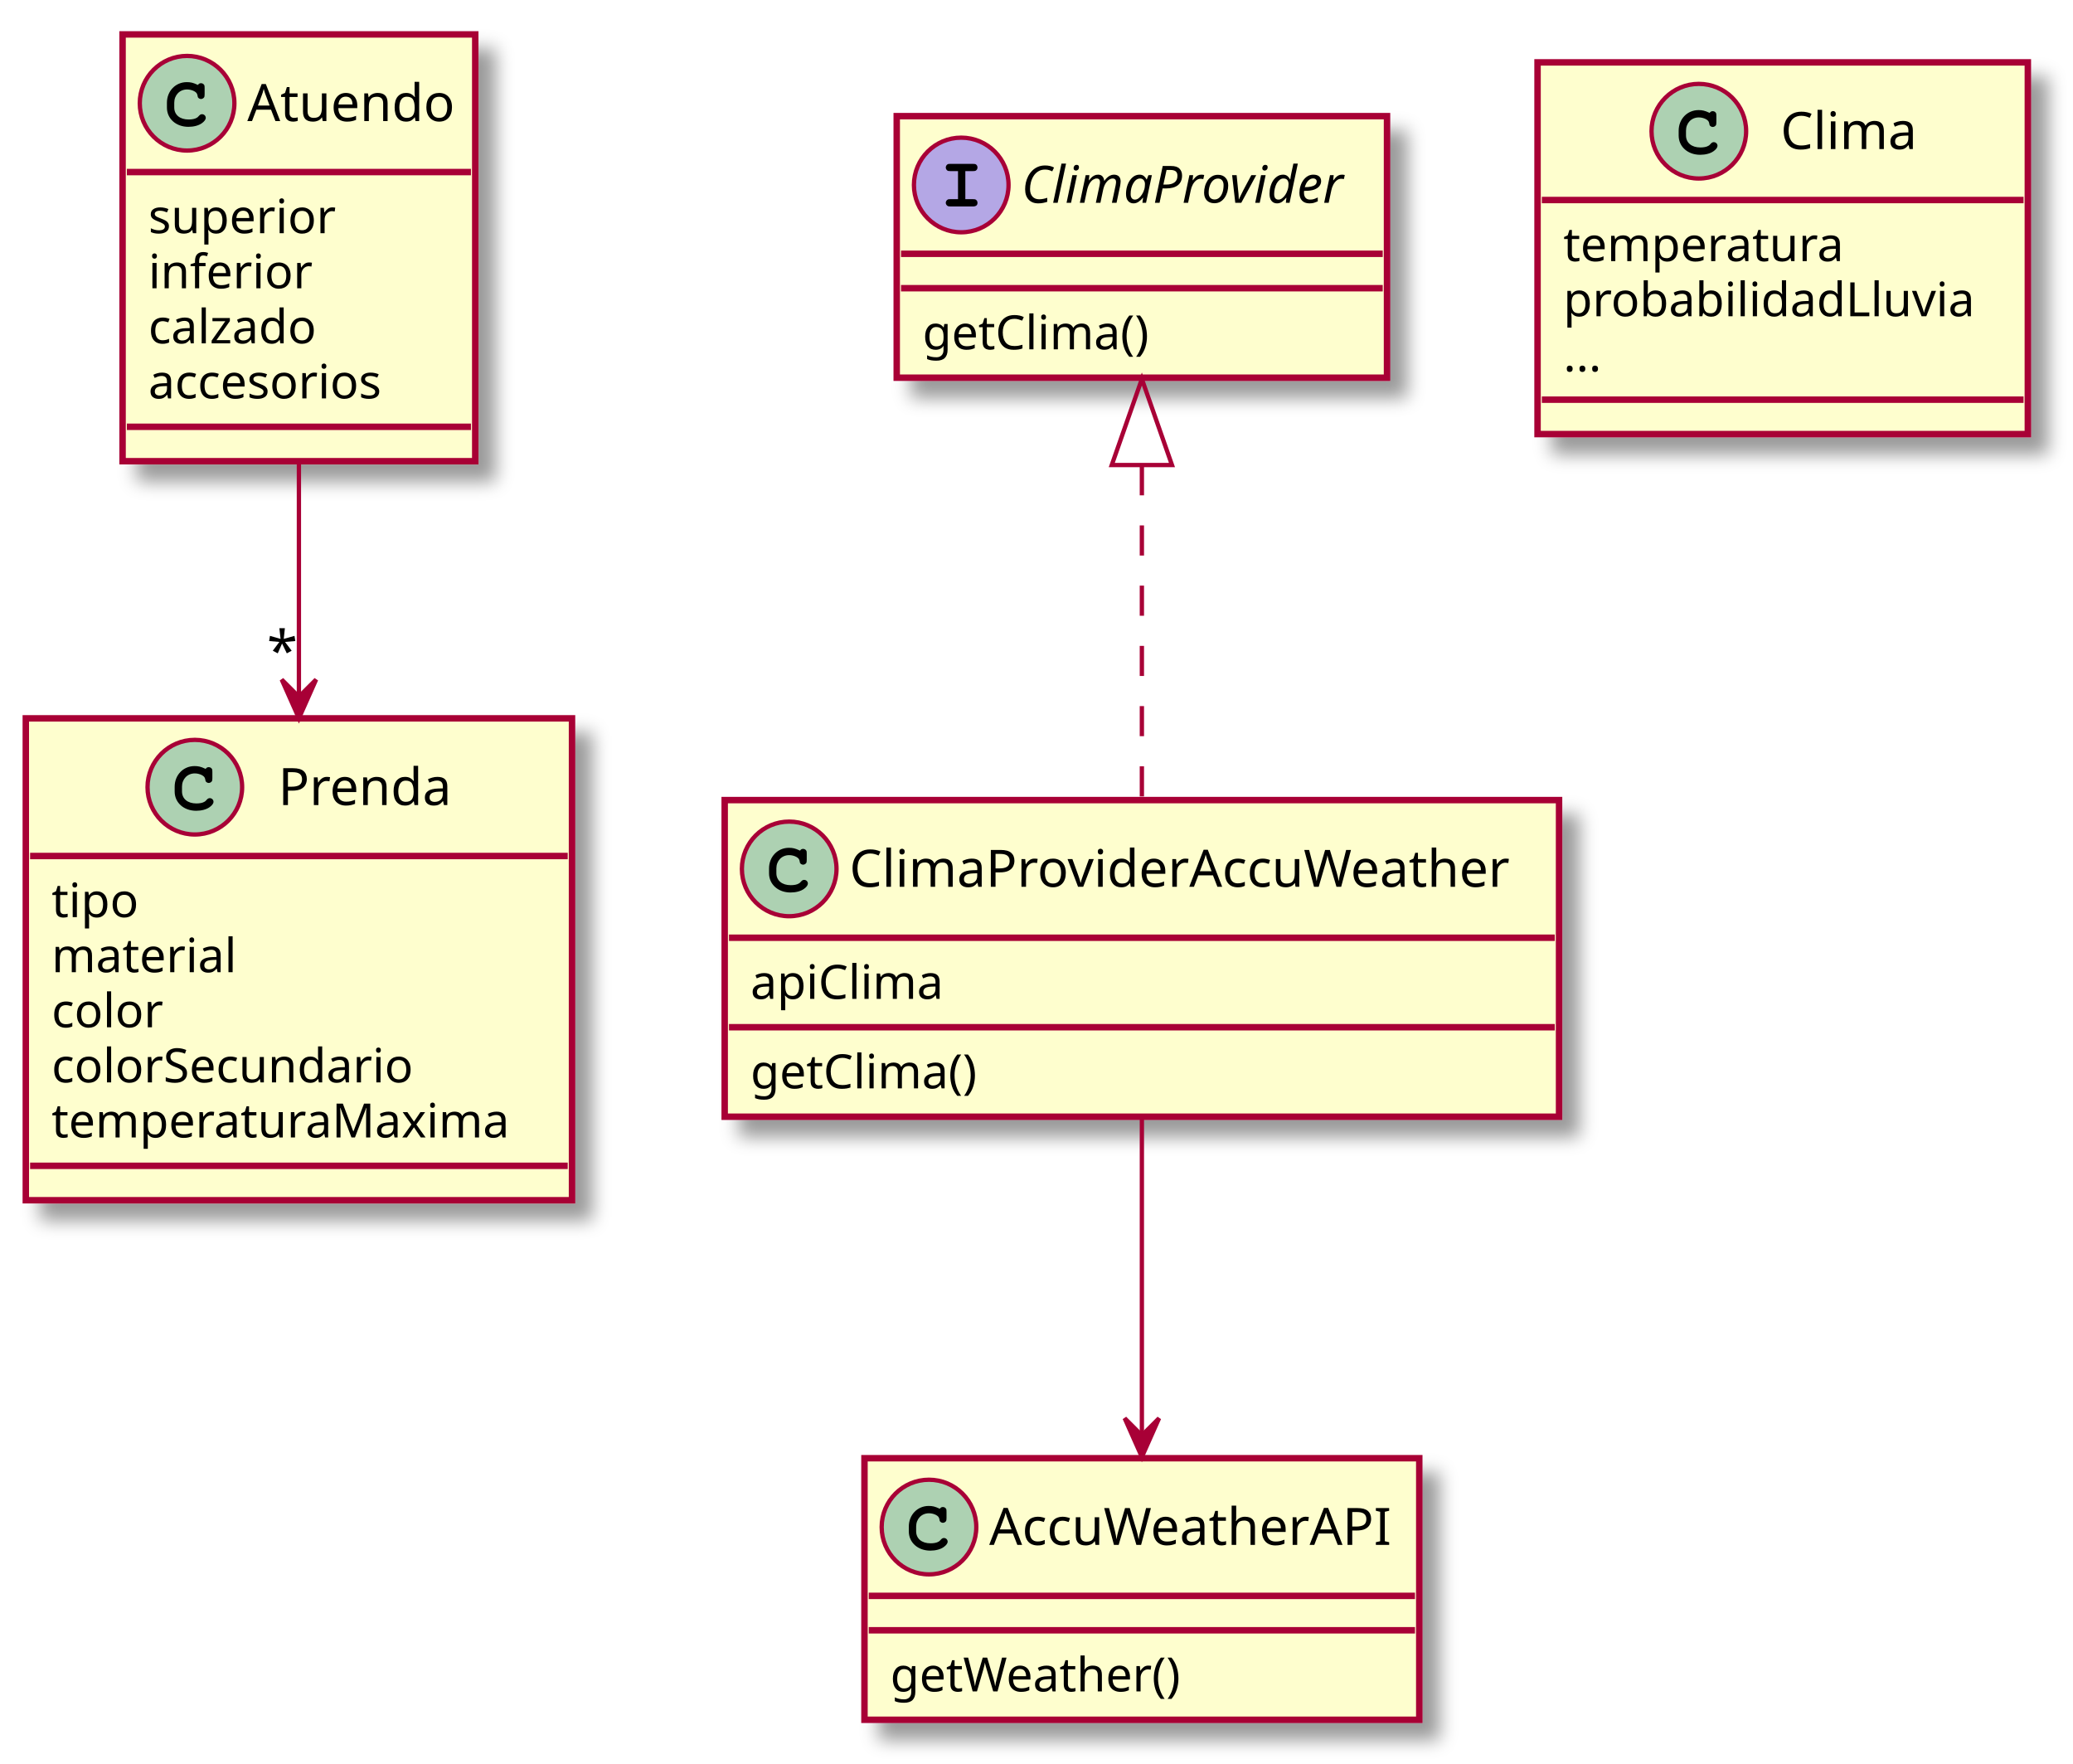
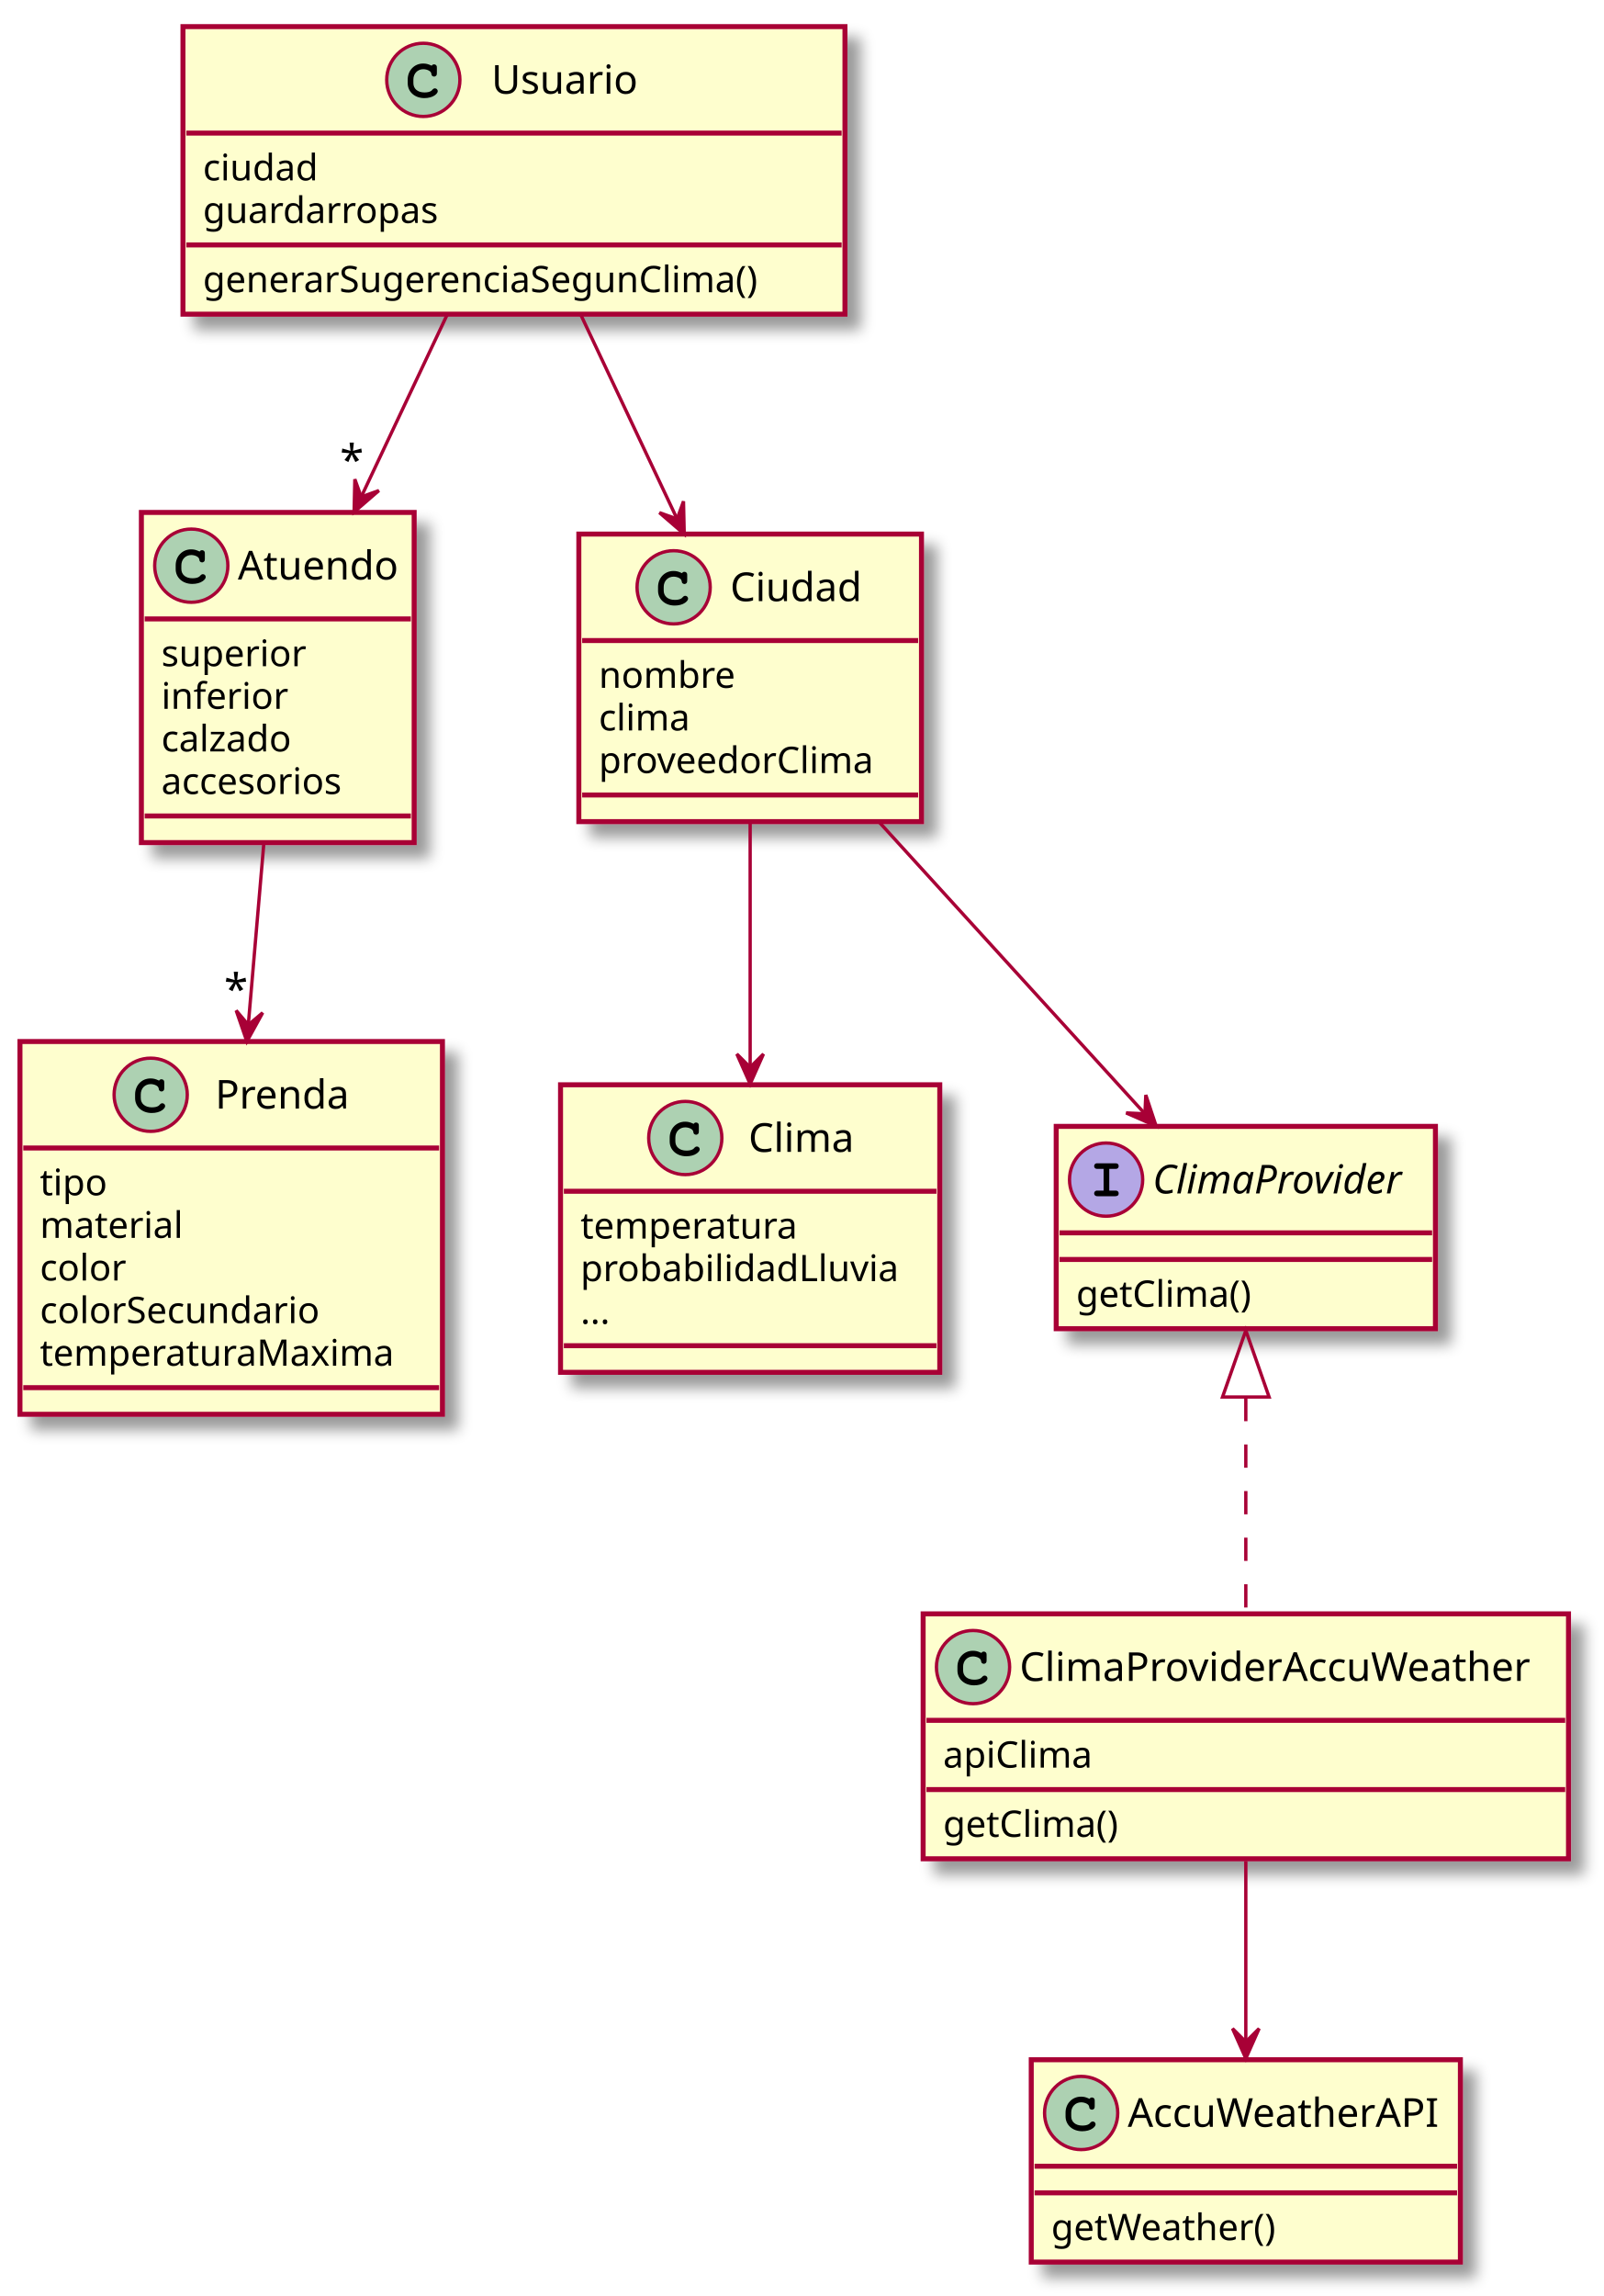
- <svg xmlns="http://www.w3.org/2000/svg" contentScriptType="application/ecmascript" contentStyleType="text/css" height="410px" preserveAspectRatio="none" style="width:482px;height:410px;" version="1.1" viewBox="0 0 482 410" width="482px" zoomAndPan="magnify">
+ <svg xmlns="http://www.w3.org/2000/svg" contentScriptType="application/ecmascript" contentStyleType="text/css" height="690px" preserveAspectRatio="none" style="width:482px;height:690px;" version="1.1" viewBox="0 0 482 690" width="482px" zoomAndPan="magnify">
  <defs>
-     <filter height="300%" id="f1ig5j4vmxo9qv" width="300%" x="-1" y="-1">
+     <filter height="300%" id="f1r2w0t1m5a6wc" width="300%" x="-1" y="-1">
      <feGaussianBlur result="blurOut" stdDeviation="2.0" />
      <feColorMatrix in="blurOut" result="blurOut2" type="matrix" values="0 0 0 0 0 0 0 0 0 0 0 0 0 0 0 0 0 0 .4 0" />
      <feOffset dx="4.0" dy="4.0" in="blurOut2" result="blurOut3" />
      <feBlend in="SourceGraphic" in2="blurOut3" mode="normal" />
    </filter>
  </defs>
  <g>
-     <rect fill="#FEFECE" filter="url(#f1ig5j4vmxo9qv)" height="99.219" id="Atuendo" style="stroke: #A80036; stroke-width: 1.5;" width="82" x="28.5" y="8" />
-     <ellipse cx="43.5" cy="24" fill="#ADD1B2" rx="11" ry="11" style="stroke: #A80036; stroke-width: 1.0;" />
-     <path d="M45.844,19.672 C44.906,19.234 44.312,19.094 43.438,19.094 C40.812,19.094 38.812,21.172 38.812,23.891 L38.812,25.016 C38.812,27.594 40.922,29.484 43.812,29.484 C45.031,29.484 46.188,29.188 46.938,28.641 C47.516,28.234 47.844,27.781 47.844,27.391 C47.844,26.938 47.453,26.547 46.984,26.547 C46.766,26.547 46.562,26.625 46.375,26.812 C45.922,27.297 45.922,27.297 45.734,27.391 C45.312,27.656 44.625,27.781 43.859,27.781 C41.812,27.781 40.516,26.688 40.516,24.984 L40.516,23.891 C40.516,22.109 41.766,20.797 43.5,20.797 C44.078,20.797 44.688,20.953 45.156,21.203 C45.641,21.484 45.812,21.703 45.906,22.109 C45.969,22.516 46,22.641 46.141,22.766 C46.281,22.906 46.516,23.016 46.734,23.016 C47,23.016 47.266,22.875 47.438,22.656 C47.547,22.5 47.578,22.312 47.578,21.891 L47.578,20.469 C47.578,20.031 47.562,19.906 47.469,19.75 C47.312,19.484 47.031,19.344 46.734,19.344 C46.438,19.344 46.234,19.438 46.016,19.75 L45.844,19.672 Z " />
-     <text fill="#000000" font-family="sans-serif" font-size="12" lengthAdjust="spacingAndGlyphs" textLength="50" x="57.5" y="28.154">Atuendo</text>
-     <line style="stroke: #A80036; stroke-width: 1.5;" x1="29.5" x2="109.5" y1="40" y2="40" />
-     <text fill="#000000" font-family="sans-serif" font-size="11" lengthAdjust="spacingAndGlyphs" textLength="46" x="34.5" y="54.21">superior</text>
-     <text fill="#000000" font-family="sans-serif" font-size="11" lengthAdjust="spacingAndGlyphs" textLength="40" x="34.5" y="67.015">inferior</text>
-     <text fill="#000000" font-family="sans-serif" font-size="11" lengthAdjust="spacingAndGlyphs" textLength="44" x="34.5" y="79.82">calzado</text>
-     <text fill="#000000" font-family="sans-serif" font-size="11" lengthAdjust="spacingAndGlyphs" textLength="60" x="34.5" y="92.624">accesorios</text>
-     <line style="stroke: #A80036; stroke-width: 1.5;" x1="29.5" x2="109.5" y1="99.219" y2="99.219" />
-     <rect fill="#FEFECE" filter="url(#f1ig5j4vmxo9qv)" height="112.023" id="Prenda" style="stroke: #A80036; stroke-width: 1.5;" width="127" x="6" y="167" />
-     <ellipse cx="45.3" cy="183" fill="#ADD1B2" rx="11" ry="11" style="stroke: #A80036; stroke-width: 1.0;" />
-     <path d="M47.644,178.672 C46.706,178.234 46.112,178.094 45.237,178.094 C42.612,178.094 40.612,180.172 40.612,182.891 L40.612,184.016 C40.612,186.594 42.722,188.484 45.612,188.484 C46.831,188.484 47.987,188.188 48.737,187.641 C49.316,187.234 49.644,186.781 49.644,186.391 C49.644,185.938 49.253,185.547 48.784,185.547 C48.566,185.547 48.362,185.625 48.175,185.812 C47.722,186.297 47.722,186.297 47.534,186.391 C47.112,186.656 46.425,186.781 45.659,186.781 C43.612,186.781 42.316,185.688 42.316,183.984 L42.316,182.891 C42.316,181.109 43.566,179.797 45.3,179.797 C45.878,179.797 46.487,179.953 46.956,180.203 C47.441,180.484 47.612,180.703 47.706,181.109 C47.769,181.516 47.8,181.641 47.941,181.766 C48.081,181.906 48.316,182.016 48.534,182.016 C48.8,182.016 49.066,181.875 49.237,181.656 C49.347,181.5 49.378,181.312 49.378,180.891 L49.378,179.469 C49.378,179.031 49.362,178.906 49.269,178.75 C49.112,178.484 48.831,178.344 48.534,178.344 C48.237,178.344 48.034,178.438 47.816,178.75 L47.644,178.672 Z " />
-     <text fill="#000000" font-family="sans-serif" font-size="12" lengthAdjust="spacingAndGlyphs" textLength="41" x="64.7" y="187.154">Prenda</text>
-     <line style="stroke: #A80036; stroke-width: 1.5;" x1="7" x2="132" y1="199" y2="199" />
-     <text fill="#000000" font-family="sans-serif" font-size="11" lengthAdjust="spacingAndGlyphs" textLength="21" x="12" y="213.21">tipo</text>
-     <text fill="#000000" font-family="sans-serif" font-size="11" lengthAdjust="spacingAndGlyphs" textLength="47" x="12" y="226.015">material</text>
-     <text fill="#000000" font-family="sans-serif" font-size="11" lengthAdjust="spacingAndGlyphs" textLength="27" x="12" y="238.82">color</text>
-     <text fill="#000000" font-family="sans-serif" font-size="11" lengthAdjust="spacingAndGlyphs" textLength="91" x="12" y="251.625">colorSecundario</text>
-     <text fill="#000000" font-family="sans-serif" font-size="11" lengthAdjust="spacingAndGlyphs" textLength="115" x="12" y="264.429">temperaturaMaxima</text>
-     <line style="stroke: #A80036; stroke-width: 1.5;" x1="7" x2="132" y1="271.023" y2="271.023" />
-     <rect fill="#FEFECE" filter="url(#f1ig5j4vmxo9qv)" height="60.805" id="AccuWeatherAPI" style="stroke: #A80036; stroke-width: 1.5;" width="129" x="201" y="339" />
-     <ellipse cx="216" cy="355" fill="#ADD1B2" rx="11" ry="11" style="stroke: #A80036; stroke-width: 1.0;" />
-     <path d="M218.344,350.672 C217.406,350.234 216.812,350.094 215.938,350.094 C213.312,350.094 211.312,352.172 211.312,354.891 L211.312,356.016 C211.312,358.594 213.422,360.484 216.312,360.484 C217.531,360.484 218.688,360.188 219.438,359.641 C220.016,359.234 220.344,358.781 220.344,358.391 C220.344,357.938 219.953,357.547 219.484,357.547 C219.266,357.547 219.062,357.625 218.875,357.812 C218.422,358.297 218.422,358.297 218.234,358.391 C217.812,358.656 217.125,358.781 216.359,358.781 C214.312,358.781 213.016,357.688 213.016,355.984 L213.016,354.891 C213.016,353.109 214.266,351.797 216,351.797 C216.578,351.797 217.188,351.953 217.656,352.203 C218.141,352.484 218.312,352.703 218.406,353.109 C218.469,353.516 218.5,353.641 218.641,353.766 C218.781,353.906 219.016,354.016 219.234,354.016 C219.5,354.016 219.766,353.875 219.938,353.656 C220.047,353.5 220.078,353.312 220.078,352.891 L220.078,351.469 C220.078,351.031 220.062,350.906 219.969,350.75 C219.812,350.484 219.531,350.344 219.234,350.344 C218.938,350.344 218.734,350.438 218.516,350.75 L218.344,350.672 Z " />
-     <text fill="#000000" font-family="sans-serif" font-size="12" lengthAdjust="spacingAndGlyphs" textLength="97" x="230" y="359.154">AccuWeatherAPI</text>
-     <line style="stroke: #A80036; stroke-width: 1.5;" x1="202" x2="329" y1="371" y2="371" />
-     <line style="stroke: #A80036; stroke-width: 1.5;" x1="202" x2="329" y1="379" y2="379" />
-     <text fill="#000000" font-family="sans-serif" font-size="11" lengthAdjust="spacingAndGlyphs" textLength="76" x="207" y="393.21">getWeather()</text>
-     <rect fill="#FEFECE" filter="url(#f1ig5j4vmxo9qv)" height="86.414" id="Clima" style="stroke: #A80036; stroke-width: 1.5;" width="114" x="357.5" y="14.5" />
-     <ellipse cx="395" cy="30.5" fill="#ADD1B2" rx="11" ry="11" style="stroke: #A80036; stroke-width: 1.0;" />
-     <path d="M397.344,26.172 C396.406,25.734 395.812,25.594 394.938,25.594 C392.312,25.594 390.312,27.672 390.312,30.391 L390.312,31.516 C390.312,34.094 392.422,35.984 395.312,35.984 C396.531,35.984 397.688,35.688 398.438,35.141 C399.016,34.734 399.344,34.281 399.344,33.891 C399.344,33.438 398.953,33.047 398.484,33.047 C398.266,33.047 398.062,33.125 397.875,33.312 C397.422,33.797 397.422,33.797 397.234,33.891 C396.812,34.156 396.125,34.281 395.359,34.281 C393.312,34.281 392.016,33.188 392.016,31.484 L392.016,30.391 C392.016,28.609 393.266,27.297 395,27.297 C395.578,27.297 396.188,27.453 396.656,27.703 C397.141,27.984 397.312,28.203 397.406,28.609 C397.469,29.016 397.5,29.141 397.641,29.266 C397.781,29.406 398.016,29.516 398.234,29.516 C398.5,29.516 398.766,29.375 398.938,29.156 C399.047,29 399.078,28.812 399.078,28.391 L399.078,26.969 C399.078,26.531 399.062,26.406 398.969,26.25 C398.812,25.984 398.531,25.844 398.234,25.844 C397.938,25.844 397.734,25.938 397.516,26.25 L397.344,26.172 Z " />
-     <text fill="#000000" font-family="sans-serif" font-size="12" lengthAdjust="spacingAndGlyphs" textLength="32" x="414" y="34.654">Clima</text>
-     <line style="stroke: #A80036; stroke-width: 1.5;" x1="358.5" x2="470.5" y1="46.5" y2="46.5" />
-     <text fill="#000000" font-family="sans-serif" font-size="11" lengthAdjust="spacingAndGlyphs" textLength="71" x="363.5" y="60.71">temperatura</text>
-     <text fill="#000000" font-family="sans-serif" font-size="11" lengthAdjust="spacingAndGlyphs" textLength="102" x="363.5" y="73.515">probabilidadLluvia</text>
-     <text fill="#000000" font-family="sans-serif" font-size="11" lengthAdjust="spacingAndGlyphs" textLength="9" x="363.5" y="86.32">...</text>
-     <line style="stroke: #A80036; stroke-width: 1.5;" x1="358.5" x2="470.5" y1="92.914" y2="92.914" />
-     <rect fill="#FEFECE" filter="url(#f1ig5j4vmxo9qv)" height="60.805" id="ClimaProvider" style="stroke: #A80036; stroke-width: 1.5;" width="114" x="208.5" y="27" />
-     <ellipse cx="223.5" cy="43" fill="#B4A7E5" rx="11" ry="11" style="stroke: #A80036; stroke-width: 1.0;" />
-     <path d="M224.453,39.781 L226.172,39.781 C226.562,39.781 226.75,39.75 226.875,39.672 C227.141,39.516 227.281,39.234 227.281,38.938 C227.281,38.672 227.172,38.406 226.938,38.234 C226.766,38.125 226.625,38.094 226.172,38.094 L221.031,38.094 C220.594,38.094 220.469,38.109 220.312,38.203 C220.062,38.359 219.906,38.656 219.906,38.938 C219.906,39.219 220.047,39.469 220.266,39.641 C220.422,39.75 220.609,39.781 221.031,39.781 L222.75,39.781 L222.75,46.297 L221.031,46.297 C220.594,46.297 220.469,46.312 220.312,46.422 C220.062,46.578 219.906,46.859 219.906,47.156 C219.906,47.406 220.047,47.672 220.266,47.828 C220.422,47.953 220.625,48 221.031,48 L226.172,48 C226.922,48 227.281,47.719 227.281,47.156 C227.281,46.875 227.172,46.625 226.938,46.453 C226.766,46.328 226.625,46.297 226.172,46.297 L224.453,46.297 L224.453,39.781 Z " />
-     <text fill="#000000" font-family="sans-serif" font-size="12" font-style="italic" lengthAdjust="spacingAndGlyphs" textLength="82" x="237.5" y="47.154">ClimaProvider</text>
-     <line style="stroke: #A80036; stroke-width: 1.5;" x1="209.5" x2="321.5" y1="59" y2="59" />
-     <line style="stroke: #A80036; stroke-width: 1.5;" x1="209.5" x2="321.5" y1="67" y2="67" />
-     <text fill="#000000" font-family="sans-serif" font-size="11" lengthAdjust="spacingAndGlyphs" textLength="59" x="214.5" y="81.21">getClima()</text>
-     <rect fill="#FEFECE" filter="url(#f1ig5j4vmxo9qv)" height="73.609" id="ClimaProviderAccuWeather" style="stroke: #A80036; stroke-width: 1.5;" width="194" x="168.5" y="186" />
-     <ellipse cx="183.5" cy="202" fill="#ADD1B2" rx="11" ry="11" style="stroke: #A80036; stroke-width: 1.0;" />
-     <path d="M185.844,197.672 C184.906,197.234 184.312,197.094 183.438,197.094 C180.812,197.094 178.812,199.172 178.812,201.891 L178.812,203.016 C178.812,205.594 180.922,207.484 183.812,207.484 C185.031,207.484 186.188,207.188 186.938,206.641 C187.516,206.234 187.844,205.781 187.844,205.391 C187.844,204.938 187.453,204.547 186.984,204.547 C186.766,204.547 186.562,204.625 186.375,204.812 C185.922,205.297 185.922,205.297 185.734,205.391 C185.312,205.656 184.625,205.781 183.859,205.781 C181.812,205.781 180.516,204.688 180.516,202.984 L180.516,201.891 C180.516,200.109 181.766,198.797 183.5,198.797 C184.078,198.797 184.688,198.953 185.156,199.203 C185.641,199.484 185.812,199.703 185.906,200.109 C185.969,200.516 186,200.641 186.141,200.766 C186.281,200.906 186.516,201.016 186.734,201.016 C187,201.016 187.266,200.875 187.438,200.656 C187.547,200.5 187.578,200.312 187.578,199.891 L187.578,198.469 C187.578,198.031 187.562,197.906 187.469,197.75 C187.312,197.484 187.031,197.344 186.734,197.344 C186.438,197.344 186.234,197.438 186.016,197.75 L185.844,197.672 Z " />
-     <text fill="#000000" font-family="sans-serif" font-size="12" lengthAdjust="spacingAndGlyphs" textLength="162" x="197.5" y="206.154">ClimaProviderAccuWeather</text>
-     <line style="stroke: #A80036; stroke-width: 1.5;" x1="169.5" x2="361.5" y1="218" y2="218" />
-     <text fill="#000000" font-family="sans-serif" font-size="11" lengthAdjust="spacingAndGlyphs" textLength="49" x="174.5" y="232.21">apiClima</text>
-     <line style="stroke: #A80036; stroke-width: 1.5;" x1="169.5" x2="361.5" y1="238.805" y2="238.805" />
-     <text fill="#000000" font-family="sans-serif" font-size="11" lengthAdjust="spacingAndGlyphs" textLength="59" x="174.5" y="253.015">getClima()</text>
-     <path d="M69.5,107.113 C69.5,124.321 69.5,143.888 69.5,161.934 " fill="none" id="Atuendo-&gt;Prenda" style="stroke: #A80036; stroke-width: 1.0;" />
-     <polygon fill="#A80036" points="69.5,166.981,73.5,157.981,69.5,161.981,65.5,157.981,69.5,166.981" style="stroke: #A80036; stroke-width: 1.0;" />
-     <text fill="#000000" font-family="sans-serif" font-size="13" lengthAdjust="spacingAndGlyphs" textLength="7" x="62.052" y="155.917">*</text>
-     <path d="M265.5,108.149 C265.5,133.156 265.5,162.928 265.5,185.754 " fill="none" id="ClimaProvider&lt;-ClimaProviderAccuWeather" style="stroke: #A80036; stroke-width: 1.0; stroke-dasharray: 7.0,7.0;" />
-     <polygon fill="none" points="258.5,108.109,265.5,88.109,272.5,108.109,258.5,108.109" style="stroke: #A80036; stroke-width: 1.0;" />
-     <path d="M265.5,260.091 C265.5,282.534 265.5,311.248 265.5,333.486 " fill="none" id="ClimaProviderAccuWeather-&gt;AccuWeatherAPI" style="stroke: #A80036; stroke-width: 1.0;" />
-     <polygon fill="#A80036" points="265.5,338.703,269.5,329.703,265.5,333.703,261.5,329.703,265.5,338.703" style="stroke: #A80036; stroke-width: 1.0;" />
+     <rect fill="#FEFECE" filter="url(#f1r2w0t1m5a6wc)" height="99.219" id="Atuendo" style="stroke: #A80036; stroke-width: 1.5;" width="82" x="42.5" y="154" />
+     <ellipse cx="57.5" cy="170" fill="#ADD1B2" rx="11" ry="11" style="stroke: #A80036; stroke-width: 1.0;" />
+     <path d="M59.844,165.672 C58.906,165.234 58.312,165.094 57.438,165.094 C54.812,165.094 52.812,167.172 52.812,169.891 L52.812,171.016 C52.812,173.594 54.922,175.484 57.812,175.484 C59.031,175.484 60.188,175.188 60.938,174.641 C61.516,174.234 61.844,173.781 61.844,173.391 C61.844,172.938 61.453,172.547 60.984,172.547 C60.766,172.547 60.562,172.625 60.375,172.812 C59.922,173.297 59.922,173.297 59.734,173.391 C59.312,173.656 58.625,173.781 57.859,173.781 C55.812,173.781 54.516,172.688 54.516,170.984 L54.516,169.891 C54.516,168.109 55.766,166.797 57.5,166.797 C58.078,166.797 58.688,166.953 59.156,167.203 C59.641,167.484 59.812,167.703 59.906,168.109 C59.969,168.516 60,168.641 60.141,168.766 C60.281,168.906 60.516,169.016 60.734,169.016 C61,169.016 61.266,168.875 61.438,168.656 C61.547,168.5 61.578,168.312 61.578,167.891 L61.578,166.469 C61.578,166.031 61.562,165.906 61.469,165.75 C61.312,165.484 61.031,165.344 60.734,165.344 C60.438,165.344 60.234,165.438 60.016,165.75 L59.844,165.672 Z " />
+     <text fill="#000000" font-family="sans-serif" font-size="12" lengthAdjust="spacingAndGlyphs" textLength="50" x="71.5" y="174.154">Atuendo</text>
+     <line style="stroke: #A80036; stroke-width: 1.5;" x1="43.5" x2="123.5" y1="186" y2="186" />
+     <text fill="#000000" font-family="sans-serif" font-size="11" lengthAdjust="spacingAndGlyphs" textLength="46" x="48.5" y="200.21">superior</text>
+     <text fill="#000000" font-family="sans-serif" font-size="11" lengthAdjust="spacingAndGlyphs" textLength="40" x="48.5" y="213.015">inferior</text>
+     <text fill="#000000" font-family="sans-serif" font-size="11" lengthAdjust="spacingAndGlyphs" textLength="44" x="48.5" y="225.82">calzado</text>
+     <text fill="#000000" font-family="sans-serif" font-size="11" lengthAdjust="spacingAndGlyphs" textLength="60" x="48.5" y="238.625">accesorios</text>
+     <line style="stroke: #A80036; stroke-width: 1.5;" x1="43.5" x2="123.5" y1="245.219" y2="245.219" />
+     <rect fill="#FEFECE" filter="url(#f1r2w0t1m5a6wc)" height="60.805" id="AccuWeatherAPI" style="stroke: #A80036; stroke-width: 1.5;" width="129" x="310" y="619" />
+     <ellipse cx="325" cy="635" fill="#ADD1B2" rx="11" ry="11" style="stroke: #A80036; stroke-width: 1.0;" />
+     <path d="M327.344,630.672 C326.406,630.234 325.812,630.094 324.938,630.094 C322.312,630.094 320.312,632.172 320.312,634.891 L320.312,636.016 C320.312,638.594 322.422,640.484 325.312,640.484 C326.531,640.484 327.688,640.188 328.438,639.641 C329.016,639.234 329.344,638.781 329.344,638.391 C329.344,637.938 328.953,637.547 328.484,637.547 C328.266,637.547 328.062,637.625 327.875,637.812 C327.422,638.297 327.422,638.297 327.234,638.391 C326.812,638.656 326.125,638.781 325.359,638.781 C323.312,638.781 322.016,637.688 322.016,635.984 L322.016,634.891 C322.016,633.109 323.266,631.797 325,631.797 C325.578,631.797 326.188,631.953 326.656,632.203 C327.141,632.484 327.312,632.703 327.406,633.109 C327.469,633.516 327.5,633.641 327.641,633.766 C327.781,633.906 328.016,634.016 328.234,634.016 C328.5,634.016 328.766,633.875 328.938,633.656 C329.047,633.5 329.078,633.312 329.078,632.891 L329.078,631.469 C329.078,631.031 329.062,630.906 328.969,630.75 C328.812,630.484 328.531,630.344 328.234,630.344 C327.938,630.344 327.734,630.438 327.516,630.75 L327.344,630.672 Z " />
+     <text fill="#000000" font-family="sans-serif" font-size="12" lengthAdjust="spacingAndGlyphs" textLength="97" x="339" y="639.154">AccuWeatherAPI</text>
+     <line style="stroke: #A80036; stroke-width: 1.5;" x1="311" x2="438" y1="651" y2="651" />
+     <line style="stroke: #A80036; stroke-width: 1.5;" x1="311" x2="438" y1="659" y2="659" />
+     <text fill="#000000" font-family="sans-serif" font-size="11" lengthAdjust="spacingAndGlyphs" textLength="76" x="316" y="673.21">getWeather()</text>
+     <rect fill="#FEFECE" filter="url(#f1r2w0t1m5a6wc)" height="86.414" id="Clima" style="stroke: #A80036; stroke-width: 1.5;" width="114" x="168.5" y="326" />
+     <ellipse cx="206" cy="342" fill="#ADD1B2" rx="11" ry="11" style="stroke: #A80036; stroke-width: 1.0;" />
+     <path d="M208.344,337.672 C207.406,337.234 206.812,337.094 205.938,337.094 C203.312,337.094 201.312,339.172 201.312,341.891 L201.312,343.016 C201.312,345.594 203.422,347.484 206.312,347.484 C207.531,347.484 208.688,347.188 209.438,346.641 C210.016,346.234 210.344,345.781 210.344,345.391 C210.344,344.938 209.953,344.547 209.484,344.547 C209.266,344.547 209.062,344.625 208.875,344.812 C208.422,345.297 208.422,345.297 208.234,345.391 C207.812,345.656 207.125,345.781 206.359,345.781 C204.312,345.781 203.016,344.688 203.016,342.984 L203.016,341.891 C203.016,340.109 204.266,338.797 206,338.797 C206.578,338.797 207.188,338.953 207.656,339.203 C208.141,339.484 208.312,339.703 208.406,340.109 C208.469,340.516 208.5,340.641 208.641,340.766 C208.781,340.906 209.016,341.016 209.234,341.016 C209.5,341.016 209.766,340.875 209.938,340.656 C210.047,340.5 210.078,340.312 210.078,339.891 L210.078,338.469 C210.078,338.031 210.062,337.906 209.969,337.75 C209.812,337.484 209.531,337.344 209.234,337.344 C208.938,337.344 208.734,337.438 208.516,337.75 L208.344,337.672 Z " />
+     <text fill="#000000" font-family="sans-serif" font-size="12" lengthAdjust="spacingAndGlyphs" textLength="32" x="225" y="346.154">Clima</text>
+     <line style="stroke: #A80036; stroke-width: 1.5;" x1="169.5" x2="281.5" y1="358" y2="358" />
+     <text fill="#000000" font-family="sans-serif" font-size="11" lengthAdjust="spacingAndGlyphs" textLength="71" x="174.5" y="372.21">temperatura</text>
+     <text fill="#000000" font-family="sans-serif" font-size="11" lengthAdjust="spacingAndGlyphs" textLength="102" x="174.5" y="385.015">probabilidadLluvia</text>
+     <text fill="#000000" font-family="sans-serif" font-size="11" lengthAdjust="spacingAndGlyphs" textLength="9" x="174.5" y="397.82">...</text>
+     <line style="stroke: #A80036; stroke-width: 1.5;" x1="169.5" x2="281.5" y1="404.414" y2="404.414" />
+     <rect fill="#FEFECE" filter="url(#f1r2w0t1m5a6wc)" height="112.023" id="Prenda" style="stroke: #A80036; stroke-width: 1.5;" width="127" x="6" y="313" />
+     <ellipse cx="45.3" cy="329" fill="#ADD1B2" rx="11" ry="11" style="stroke: #A80036; stroke-width: 1.0;" />
+     <path d="M47.644,324.672 C46.706,324.234 46.112,324.094 45.237,324.094 C42.612,324.094 40.612,326.172 40.612,328.891 L40.612,330.016 C40.612,332.594 42.722,334.484 45.612,334.484 C46.831,334.484 47.987,334.188 48.737,333.641 C49.316,333.234 49.644,332.781 49.644,332.391 C49.644,331.938 49.253,331.547 48.784,331.547 C48.566,331.547 48.362,331.625 48.175,331.812 C47.722,332.297 47.722,332.297 47.534,332.391 C47.112,332.656 46.425,332.781 45.659,332.781 C43.612,332.781 42.316,331.688 42.316,329.984 L42.316,328.891 C42.316,327.109 43.566,325.797 45.3,325.797 C45.878,325.797 46.487,325.953 46.956,326.203 C47.441,326.484 47.612,326.703 47.706,327.109 C47.769,327.516 47.8,327.641 47.941,327.766 C48.081,327.906 48.316,328.016 48.534,328.016 C48.8,328.016 49.066,327.875 49.237,327.656 C49.347,327.5 49.378,327.312 49.378,326.891 L49.378,325.469 C49.378,325.031 49.362,324.906 49.269,324.75 C49.112,324.484 48.831,324.344 48.534,324.344 C48.237,324.344 48.034,324.438 47.816,324.75 L47.644,324.672 Z " />
+     <text fill="#000000" font-family="sans-serif" font-size="12" lengthAdjust="spacingAndGlyphs" textLength="41" x="64.7" y="333.154">Prenda</text>
+     <line style="stroke: #A80036; stroke-width: 1.5;" x1="7" x2="132" y1="345" y2="345" />
+     <text fill="#000000" font-family="sans-serif" font-size="11" lengthAdjust="spacingAndGlyphs" textLength="21" x="12" y="359.21">tipo</text>
+     <text fill="#000000" font-family="sans-serif" font-size="11" lengthAdjust="spacingAndGlyphs" textLength="47" x="12" y="372.015">material</text>
+     <text fill="#000000" font-family="sans-serif" font-size="11" lengthAdjust="spacingAndGlyphs" textLength="27" x="12" y="384.82">color</text>
+     <text fill="#000000" font-family="sans-serif" font-size="11" lengthAdjust="spacingAndGlyphs" textLength="91" x="12" y="397.625">colorSecundario</text>
+     <text fill="#000000" font-family="sans-serif" font-size="11" lengthAdjust="spacingAndGlyphs" textLength="115" x="12" y="410.429">temperaturaMaxima</text>
+     <line style="stroke: #A80036; stroke-width: 1.5;" x1="7" x2="132" y1="417.023" y2="417.023" />
+     <rect fill="#FEFECE" filter="url(#f1r2w0t1m5a6wc)" height="86.414" id="Ciudad" style="stroke: #A80036; stroke-width: 1.5;" width="103" x="174" y="160.5" />
+     <ellipse cx="202.5" cy="176.5" fill="#ADD1B2" rx="11" ry="11" style="stroke: #A80036; stroke-width: 1.0;" />
+     <path d="M204.844,172.172 C203.906,171.734 203.312,171.594 202.438,171.594 C199.812,171.594 197.812,173.672 197.812,176.391 L197.812,177.516 C197.812,180.094 199.922,181.984 202.812,181.984 C204.031,181.984 205.188,181.688 205.938,181.141 C206.516,180.734 206.844,180.281 206.844,179.891 C206.844,179.438 206.453,179.047 205.984,179.047 C205.766,179.047 205.562,179.125 205.375,179.312 C204.922,179.797 204.922,179.797 204.734,179.891 C204.312,180.156 203.625,180.281 202.859,180.281 C200.812,180.281 199.516,179.188 199.516,177.484 L199.516,176.391 C199.516,174.609 200.766,173.297 202.5,173.297 C203.078,173.297 203.688,173.453 204.156,173.703 C204.641,173.984 204.812,174.203 204.906,174.609 C204.969,175.016 205,175.141 205.141,175.266 C205.281,175.406 205.516,175.516 205.734,175.516 C206,175.516 206.266,175.375 206.438,175.156 C206.547,175 206.578,174.812 206.578,174.391 L206.578,172.969 C206.578,172.531 206.562,172.406 206.469,172.25 C206.312,171.984 206.031,171.844 205.734,171.844 C205.438,171.844 205.234,171.938 205.016,172.25 L204.844,172.172 Z " />
+     <text fill="#000000" font-family="sans-serif" font-size="12" lengthAdjust="spacingAndGlyphs" textLength="41" x="219.5" y="180.654">Ciudad</text>
+     <line style="stroke: #A80036; stroke-width: 1.5;" x1="175" x2="276" y1="192.5" y2="192.5" />
+     <text fill="#000000" font-family="sans-serif" font-size="11" lengthAdjust="spacingAndGlyphs" textLength="44" x="180" y="206.71">nombre</text>
+     <text fill="#000000" font-family="sans-serif" font-size="11" lengthAdjust="spacingAndGlyphs" textLength="30" x="180" y="219.515">clima</text>
+     <text fill="#000000" font-family="sans-serif" font-size="11" lengthAdjust="spacingAndGlyphs" textLength="91" x="180" y="232.32">proveedorClima</text>
+     <line style="stroke: #A80036; stroke-width: 1.5;" x1="175" x2="276" y1="238.914" y2="238.914" />
+     <rect fill="#FEFECE" filter="url(#f1r2w0t1m5a6wc)" height="60.805" id="ClimaProvider" style="stroke: #A80036; stroke-width: 1.5;" width="114" x="317.5" y="338.5" />
+     <ellipse cx="332.5" cy="354.5" fill="#B4A7E5" rx="11" ry="11" style="stroke: #A80036; stroke-width: 1.0;" />
+     <path d="M333.453,351.281 L335.172,351.281 C335.562,351.281 335.75,351.25 335.875,351.172 C336.141,351.016 336.281,350.734 336.281,350.438 C336.281,350.172 336.172,349.906 335.938,349.734 C335.766,349.625 335.625,349.594 335.172,349.594 L330.031,349.594 C329.594,349.594 329.469,349.609 329.312,349.703 C329.062,349.859 328.906,350.156 328.906,350.438 C328.906,350.719 329.047,350.969 329.266,351.141 C329.422,351.25 329.609,351.281 330.031,351.281 L331.75,351.281 L331.75,357.797 L330.031,357.797 C329.594,357.797 329.469,357.812 329.312,357.922 C329.062,358.078 328.906,358.359 328.906,358.656 C328.906,358.906 329.047,359.172 329.266,359.328 C329.422,359.453 329.625,359.5 330.031,359.5 L335.172,359.5 C335.922,359.5 336.281,359.219 336.281,358.656 C336.281,358.375 336.172,358.125 335.938,357.953 C335.766,357.828 335.625,357.797 335.172,357.797 L333.453,357.797 L333.453,351.281 Z " />
+     <text fill="#000000" font-family="sans-serif" font-size="12" font-style="italic" lengthAdjust="spacingAndGlyphs" textLength="82" x="346.5" y="358.654">ClimaProvider</text>
+     <line style="stroke: #A80036; stroke-width: 1.5;" x1="318.5" x2="430.5" y1="370.5" y2="370.5" />
+     <line style="stroke: #A80036; stroke-width: 1.5;" x1="318.5" x2="430.5" y1="378.5" y2="378.5" />
+     <text fill="#000000" font-family="sans-serif" font-size="11" lengthAdjust="spacingAndGlyphs" textLength="59" x="323.5" y="392.71">getClima()</text>
+     <rect fill="#FEFECE" filter="url(#f1r2w0t1m5a6wc)" height="73.609" id="ClimaProviderAccuWeather" style="stroke: #A80036; stroke-width: 1.5;" width="194" x="277.5" y="485" />
+     <ellipse cx="292.5" cy="501" fill="#ADD1B2" rx="11" ry="11" style="stroke: #A80036; stroke-width: 1.0;" />
+     <path d="M294.844,496.672 C293.906,496.234 293.312,496.094 292.438,496.094 C289.812,496.094 287.812,498.172 287.812,500.891 L287.812,502.016 C287.812,504.594 289.922,506.484 292.812,506.484 C294.031,506.484 295.188,506.188 295.938,505.641 C296.516,505.234 296.844,504.781 296.844,504.391 C296.844,503.938 296.453,503.547 295.984,503.547 C295.766,503.547 295.562,503.625 295.375,503.812 C294.922,504.297 294.922,504.297 294.734,504.391 C294.312,504.656 293.625,504.781 292.859,504.781 C290.812,504.781 289.516,503.688 289.516,501.984 L289.516,500.891 C289.516,499.109 290.766,497.797 292.5,497.797 C293.078,497.797 293.688,497.953 294.156,498.203 C294.641,498.484 294.812,498.703 294.906,499.109 C294.969,499.516 295,499.641 295.141,499.766 C295.281,499.906 295.516,500.016 295.734,500.016 C296,500.016 296.266,499.875 296.438,499.656 C296.547,499.5 296.578,499.312 296.578,498.891 L296.578,497.469 C296.578,497.031 296.562,496.906 296.469,496.75 C296.312,496.484 296.031,496.344 295.734,496.344 C295.438,496.344 295.234,496.438 295.016,496.75 L294.844,496.672 Z " />
+     <text fill="#000000" font-family="sans-serif" font-size="12" lengthAdjust="spacingAndGlyphs" textLength="162" x="306.5" y="505.154">ClimaProviderAccuWeather</text>
+     <line style="stroke: #A80036; stroke-width: 1.5;" x1="278.5" x2="470.5" y1="517" y2="517" />
+     <text fill="#000000" font-family="sans-serif" font-size="11" lengthAdjust="spacingAndGlyphs" textLength="49" x="283.5" y="531.21">apiClima</text>
+     <line style="stroke: #A80036; stroke-width: 1.5;" x1="278.5" x2="470.5" y1="537.805" y2="537.805" />
+     <text fill="#000000" font-family="sans-serif" font-size="11" lengthAdjust="spacingAndGlyphs" textLength="59" x="283.5" y="552.015">getClima()</text>
+     <rect fill="#FEFECE" filter="url(#f1r2w0t1m5a6wc)" height="86.414" id="Usuario" style="stroke: #A80036; stroke-width: 1.5;" width="199" x="55" y="8" />
+     <ellipse cx="127.25" cy="24" fill="#ADD1B2" rx="11" ry="11" style="stroke: #A80036; stroke-width: 1.0;" />
+     <path d="M129.594,19.672 C128.656,19.234 128.062,19.094 127.188,19.094 C124.562,19.094 122.562,21.172 122.562,23.891 L122.562,25.016 C122.562,27.594 124.672,29.484 127.562,29.484 C128.781,29.484 129.938,29.188 130.688,28.641 C131.266,28.234 131.594,27.781 131.594,27.391 C131.594,26.938 131.203,26.547 130.734,26.547 C130.516,26.547 130.312,26.625 130.125,26.812 C129.672,27.297 129.672,27.297 129.484,27.391 C129.062,27.656 128.375,27.781 127.609,27.781 C125.562,27.781 124.266,26.688 124.266,24.984 L124.266,23.891 C124.266,22.109 125.516,20.797 127.25,20.797 C127.828,20.797 128.438,20.953 128.906,21.203 C129.391,21.484 129.562,21.703 129.656,22.109 C129.719,22.516 129.75,22.641 129.891,22.766 C130.031,22.906 130.266,23.016 130.484,23.016 C130.75,23.016 131.016,22.875 131.188,22.656 C131.297,22.5 131.328,22.312 131.328,21.891 L131.328,20.469 C131.328,20.031 131.312,19.906 131.219,19.75 C131.062,19.484 130.781,19.344 130.484,19.344 C130.188,19.344 129.984,19.438 129.766,19.75 L129.594,19.672 Z " />
+     <text fill="#000000" font-family="sans-serif" font-size="12" lengthAdjust="spacingAndGlyphs" textLength="46" x="147.75" y="28.154">Usuario</text>
+     <line style="stroke: #A80036; stroke-width: 1.5;" x1="56" x2="253" y1="40" y2="40" />
+     <text fill="#000000" font-family="sans-serif" font-size="11" lengthAdjust="spacingAndGlyphs" textLength="37" x="61" y="54.21">ciudad</text>
+     <text fill="#000000" font-family="sans-serif" font-size="11" lengthAdjust="spacingAndGlyphs" textLength="74" x="61" y="67.015">guardarropas</text>
+     <line style="stroke: #A80036; stroke-width: 1.5;" x1="56" x2="253" y1="73.609" y2="73.609" />
+     <text fill="#000000" font-family="sans-serif" font-size="11" lengthAdjust="spacingAndGlyphs" textLength="187" x="61" y="87.82">generarSugerenciaSegunClima()</text>
+     <path d="M263.871,246.605 C288.753,273.908 320.728,308.996 343.898,334.42 " fill="none" id="Ciudad-&gt;ClimaProvider" style="stroke: #A80036; stroke-width: 1.0;" />
+     <polygon fill="#A80036" points="347.539,338.415,344.435,329.068,344.172,334.719,338.521,334.456,347.539,338.415" style="stroke: #A80036; stroke-width: 1.0;" />
+     <path d="M374.5,420.091 C374.5,441.262 374.5,465.451 374.5,484.838 " fill="none" id="ClimaProvider&lt;-ClimaProviderAccuWeather" style="stroke: #A80036; stroke-width: 1.0; stroke-dasharray: 7.0,7.0;" />
+     <polygon fill="none" points="367.5,419.833,374.5,399.833,381.5,419.833,367.5,419.833" style="stroke: #A80036; stroke-width: 1.0;" />
+     <path d="M79.337,253.113 C77.864,270.321 76.189,289.888 74.643,307.934 " fill="none" id="Atuendo-&gt;Prenda" style="stroke: #A80036; stroke-width: 1.0;" />
+     <polygon fill="#A80036" points="74.211,312.981,78.965,304.356,74.638,307.999,70.995,303.672,74.211,312.981" style="stroke: #A80036; stroke-width: 1.0;" />
+     <text fill="#000000" font-family="sans-serif" font-size="13" lengthAdjust="spacingAndGlyphs" textLength="7" x="67.366" y="301.916">*</text>
+     <path d="M134.534,94.323 C126.48,111.395 117.097,131.283 108.59,149.317 " fill="none" id="Usuario-&gt;Atuendo" style="stroke: #A80036; stroke-width: 1.0;" />
+     <polygon fill="#A80036" points="106.447,153.859,113.904,147.426,108.58,149.337,106.669,144.013,106.447,153.859" style="stroke: #A80036; stroke-width: 1.0;" />
+     <text fill="#000000" font-family="sans-serif" font-size="13" lengthAdjust="spacingAndGlyphs" textLength="7" x="102.182" y="142.884">*</text>
+     <path d="M174.466,94.323 C183.466,113.399 194.123,135.991 203.366,155.582 " fill="none" id="Usuario-&gt;Ciudad" style="stroke: #A80036; stroke-width: 1.0;" />
+     <polygon fill="#A80036" points="205.683,160.495,205.462,150.649,203.55,155.973,198.226,154.061,205.683,160.495" style="stroke: #A80036; stroke-width: 1.0;" />
+     <path d="M225.5,246.605 C225.5,269.212 225.5,297.156 225.5,320.532 " fill="none" id="Ciudad-&gt;Clima" style="stroke: #A80036; stroke-width: 1.0;" />
+     <polygon fill="#A80036" points="225.5,325.754,229.5,316.754,225.5,320.754,221.5,316.754,225.5,325.754" style="stroke: #A80036; stroke-width: 1.0;" />
+     <path d="M374.5,559.3 C374.5,576.357 374.5,596.606 374.5,613.497 " fill="none" id="ClimaProviderAccuWeather-&gt;AccuWeatherAPI" style="stroke: #A80036; stroke-width: 1.0;" />
+     <polygon fill="#A80036" points="374.5,618.624,378.5,609.624,374.5,613.624,370.5,609.624,374.5,618.624" style="stroke: #A80036; stroke-width: 1.0;" />
  </g>
</svg>
